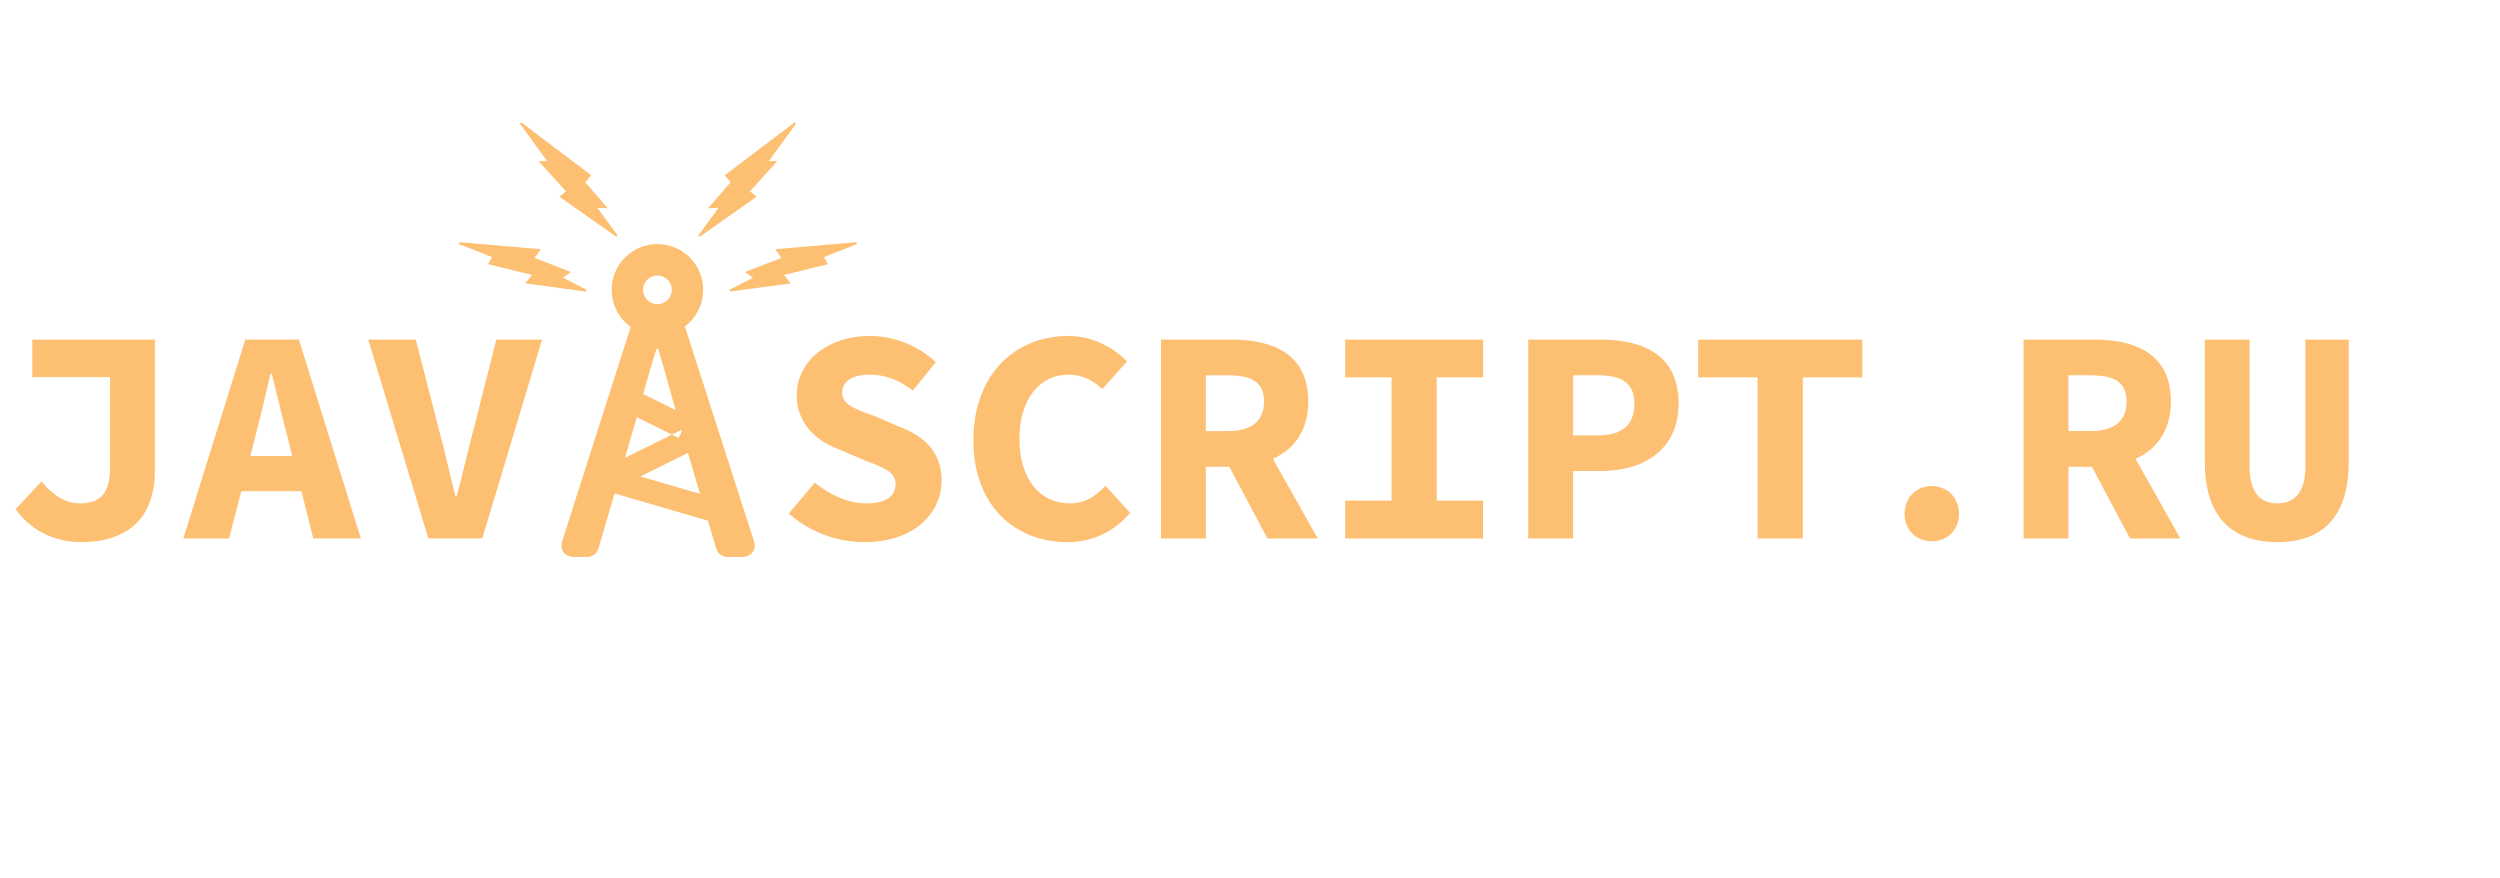
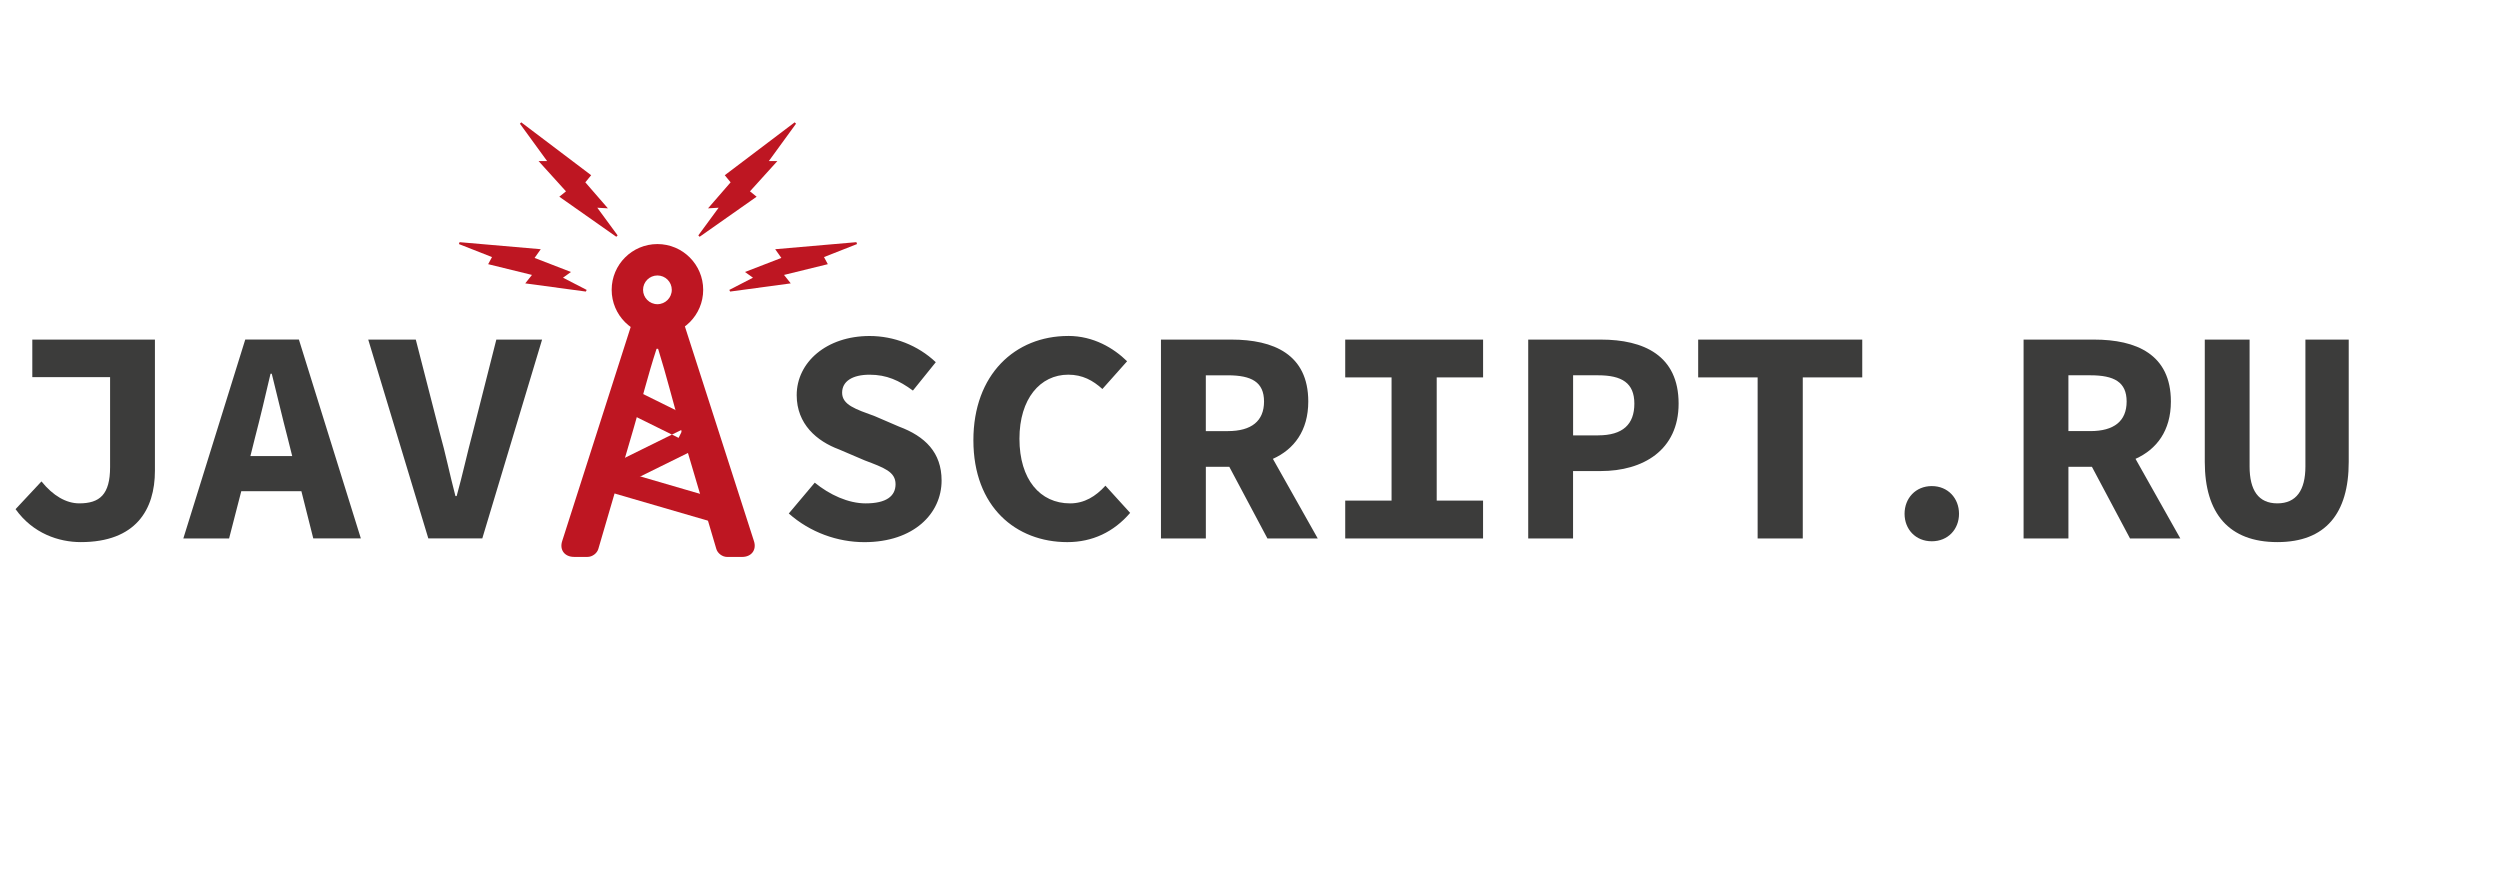
<svg xmlns="http://www.w3.org/2000/svg" xmlns:xlink="http://www.w3.org/1999/xlink" width="171" height="60" viewBox="0 0 171 60">
  <style>a { cursor: pointer; }</style>
  <a xlink:href="/" target="_top">
    <g id="Logo" fill="none" fill-rule="evenodd">
      <g id="Logo-Header-Beta">
        <g id="BODY">
-           <g id="LIGHTHOUSE" fill="#fdc073">
+           <g id="LIGHTHOUSE" fill="#BE1622">
            <g id="Layer_2">
              <path d="M41.487 31.932l.714 1.446 5.395-2.662-.713-1.446-5.393 2.662zM42.67 28.1l3.746 1.85.714-1.446-3.746-1.85-.714 1.447z" id="Shape" />
              <path d="M41.126 33.49l7.486 2.18.45-1.546-7.484-2.183-.452 1.55z" id="Shape" />
            </g>
            <path d="M44.968 16.694c-1.73 0-3.13 1.402-3.13 3.13 0 1.73 1.4 3.13 3.13 3.13 1.728 0 3.13-1.4 3.13-3.13 0-1.728-1.402-3.13-3.13-3.13zm0 4.113c-.543 0-.983-.44-.983-.983 0-.543.44-.982.983-.982.543 0 .982.44.982.982 0 .543-.44.983-.982.983z" id="Shape" />
            <path d="M46.87 22.393c-.19-.593-.864-1.073-1.5-1.073h-.743c-.637 0-1.307.483-1.496 1.073l-4.68 14.625c-.19.594.17 1.074.815 1.074h.923c.32 0 .648-.24.737-.545l2.395-8.186c.572-1.944.963-3.583 1.588-5.504h.105c.6 1.92.99 3.56 1.563 5.506l2.42 8.187c.088.3.416.544.733.544h1.033c.638 0 1-.483.81-1.074l-4.705-14.625z" id="V_1_" />
          </g>
-           <g id="TEXT_EXPANDED" fill="#fdc073">
+           <g id="TEXT_EXPANDED" fill="#3C3C3B">
            <g id="Group">
              <path d="M2.837 32.93c.793.98 1.69 1.5 2.586 1.5 1.398 0 2.107-.604 2.107-2.48v-6.156H2.21v-2.566h8.387v8.97c0 2.67-1.315 4.882-5.07 4.882-1.5 0-3.274-.585-4.463-2.254l1.773-1.897zm17.777.666h-4.11l-.834 3.233h-3.13l4.235-13.603h3.67l4.237 13.6h-3.255l-.813-3.232zm-.627-2.4l-.313-1.25c-.355-1.357-.73-2.963-1.085-4.382h-.085c-.334 1.44-.71 3.026-1.064 4.38l-.313 1.253h2.86zm5.2-7.968h3.253l1.628 6.342c.418 1.48.688 2.858 1.084 4.36h.084c.417-1.5.708-2.88 1.105-4.36l1.608-6.342h3.13l-4.09 13.6h-3.692l-4.11-13.6z" id="Shape" />
            </g>
            <g id="Group">
              <path d="M55.728 33.013c1.022.834 2.294 1.418 3.484 1.418 1.418 0 2.044-.5 2.044-1.312 0-.855-.793-1.127-2.107-1.627l-1.755-.75c-1.522-.564-2.9-1.732-2.9-3.713 0-2.253 2.044-4.047 4.986-4.047 1.65 0 3.297.625 4.528 1.793l-1.565 1.94c-.94-.69-1.793-1.085-2.962-1.085-1.19 0-1.88.46-1.88 1.23 0 .834.92 1.127 2.234 1.606l1.65.71c1.793.668 2.92 1.773 2.92 3.693 0 2.254-1.9 4.214-5.28 4.214-1.834 0-3.712-.666-5.172-1.96l1.774-2.106zm17.34-10.035c1.73 0 3.107.834 4.026 1.732l-1.69 1.898c-.646-.584-1.356-.98-2.336-.98-1.92 0-3.338 1.648-3.338 4.38 0 2.796 1.418 4.423 3.462 4.423.98 0 1.753-.477 2.42-1.21l1.69 1.86c-1.126 1.312-2.587 2-4.297 2-3.505 0-6.425-2.4-6.425-6.967-.002-4.504 2.856-7.134 6.487-7.134zM86.692 36.83l-2.608-4.902H82.48v4.902h-3.07V23.228h4.82c2.877 0 5.256 1.002 5.256 4.235 0 2.002-.98 3.276-2.42 3.922l3.067 5.444H86.69zm-4.214-7.342h1.5c1.627 0 2.482-.69 2.482-2.024s-.856-1.793-2.482-1.793h-1.5v3.82zm9.535 4.755h3.17v-8.428h-3.17v-2.587h9.43v2.587h-3.172v8.428h3.17v2.587h-9.428v-2.587zm12.52-11.015h4.964c2.94 0 5.32 1.085 5.32 4.38 0 3.194-2.443 4.612-5.32 4.612h-1.9v4.61h-3.067V23.228zm4.777 6.55c1.69 0 2.48-.75 2.48-2.168 0-1.418-.854-1.94-2.48-1.94h-1.71v4.11h1.71zm10.913-3.963h-4.068v-2.587h11.223v2.587h-4.068V36.83h-3.088V25.814z" id="Shape" />
            </g>
            <g id="Group">
              <path d="M132.135 33.248c1.107 0 1.862.836 1.862 1.895 0 1.06-.755 1.88-1.862 1.88-1.11 0-1.863-.82-1.863-1.88s.754-1.895 1.863-1.895zm13.558 3.582l-2.607-4.903h-1.606v4.903h-3.067V23.228h4.82c2.877 0 5.256 1 5.256 4.235 0 2.002-.98 3.276-2.42 3.922l3.064 5.444h-3.442zm-4.214-7.343h1.5c1.627 0 2.483-.688 2.483-2.023 0-1.335-.856-1.794-2.483-1.794h-1.5v3.817zm9.326-6.26h3.067v8.68c0 1.628.605 2.523 1.898 2.523 1.296 0 1.92-.896 1.92-2.523v-8.68h2.963v8.366c0 3.527-1.585 5.487-4.88 5.487-3.317 0-4.966-1.96-4.966-5.487v-8.365z" id="Shape" />
            </g>
          </g>
        </g>
-         <g id="FLASHES" fill="#fdc073">
+         <g id="FLASHES" fill="#BE1622">
          <path d="M51.502 18.994l-.545-.39 2.488-.962-.422-.596 5.555-.482.043.13-2.26.89.262.486-2.996.735.46.578-4.145.56-.057-.113 1.62-.836" id="flash4">
            <animate attributeName="opacity" from="1" to="0" dur="1s" begin="overlay.mouseover" end="overlay.mouseout" repeatCount="indefinite" />
            <animateMotion from="0,0" to="10,-6" dur="1s" begin="overlay.mouseover" end="overlay.mouseout" repeatCount="indefinite" />
          </path>
          <path d="M51.297 13.088l.456.367-3.898 2.74-.09-.094 1.39-1.893-.726.043 1.545-1.78-.4-.486 4.782-3.617.092.094-1.86 2.555.586-.002-1.88 2.076" id="flash3">
            <animate attributeName="opacity" from="1" to="0" dur="1s" begin="overlay.mouseover" end="overlay.mouseout" repeatCount="indefinite" />
            <animateMotion from="0,0" to="10,-10" dur="1s" begin="overlay.mouseover" end="overlay.mouseout" repeatCount="indefinite" />
          </path>
          <path d="M38.713 13.088l-.456.367 3.898 2.74.09-.094-1.39-1.893.726.043-1.545-1.78.4-.486-4.783-3.617-.09.094 1.86 2.555-.587-.002 1.88 2.076" id="flash2">
            <animate attributeName="opacity" from="1" to="0" dur="1s" begin="overlay.mouseover" end="overlay.mouseout" repeatCount="indefinite" />
            <animateMotion from="0,0" to="-10,-10" dur="1s" begin="overlay.mouseover" end="overlay.mouseout" repeatCount="indefinite" />
          </path>
          <path d="M38.51 18.994l.544-.39-2.488-.962.422-.596-5.555-.482-.043.13 2.263.89-.263.486 2.997.735-.46.578 4.145.56.057-.113-1.62-.836" id="flash1">
            <animate attributeName="opacity" from="1" to="0" dur="1s" begin="overlay.mouseover" end="overlay.mouseout" repeatCount="indefinite" />
            <animateMotion from="0,0" to="-10,-6" dur="1s" begin="overlay.mouseover" end="overlay.mouseout" repeatCount="indefinite" />
          </path>
        </g>
      </g>
    </g>
    <path id="overlay" pointer-events="all" fill="none" d="M0 0h171v60H0z" />
  </a>
</svg>
